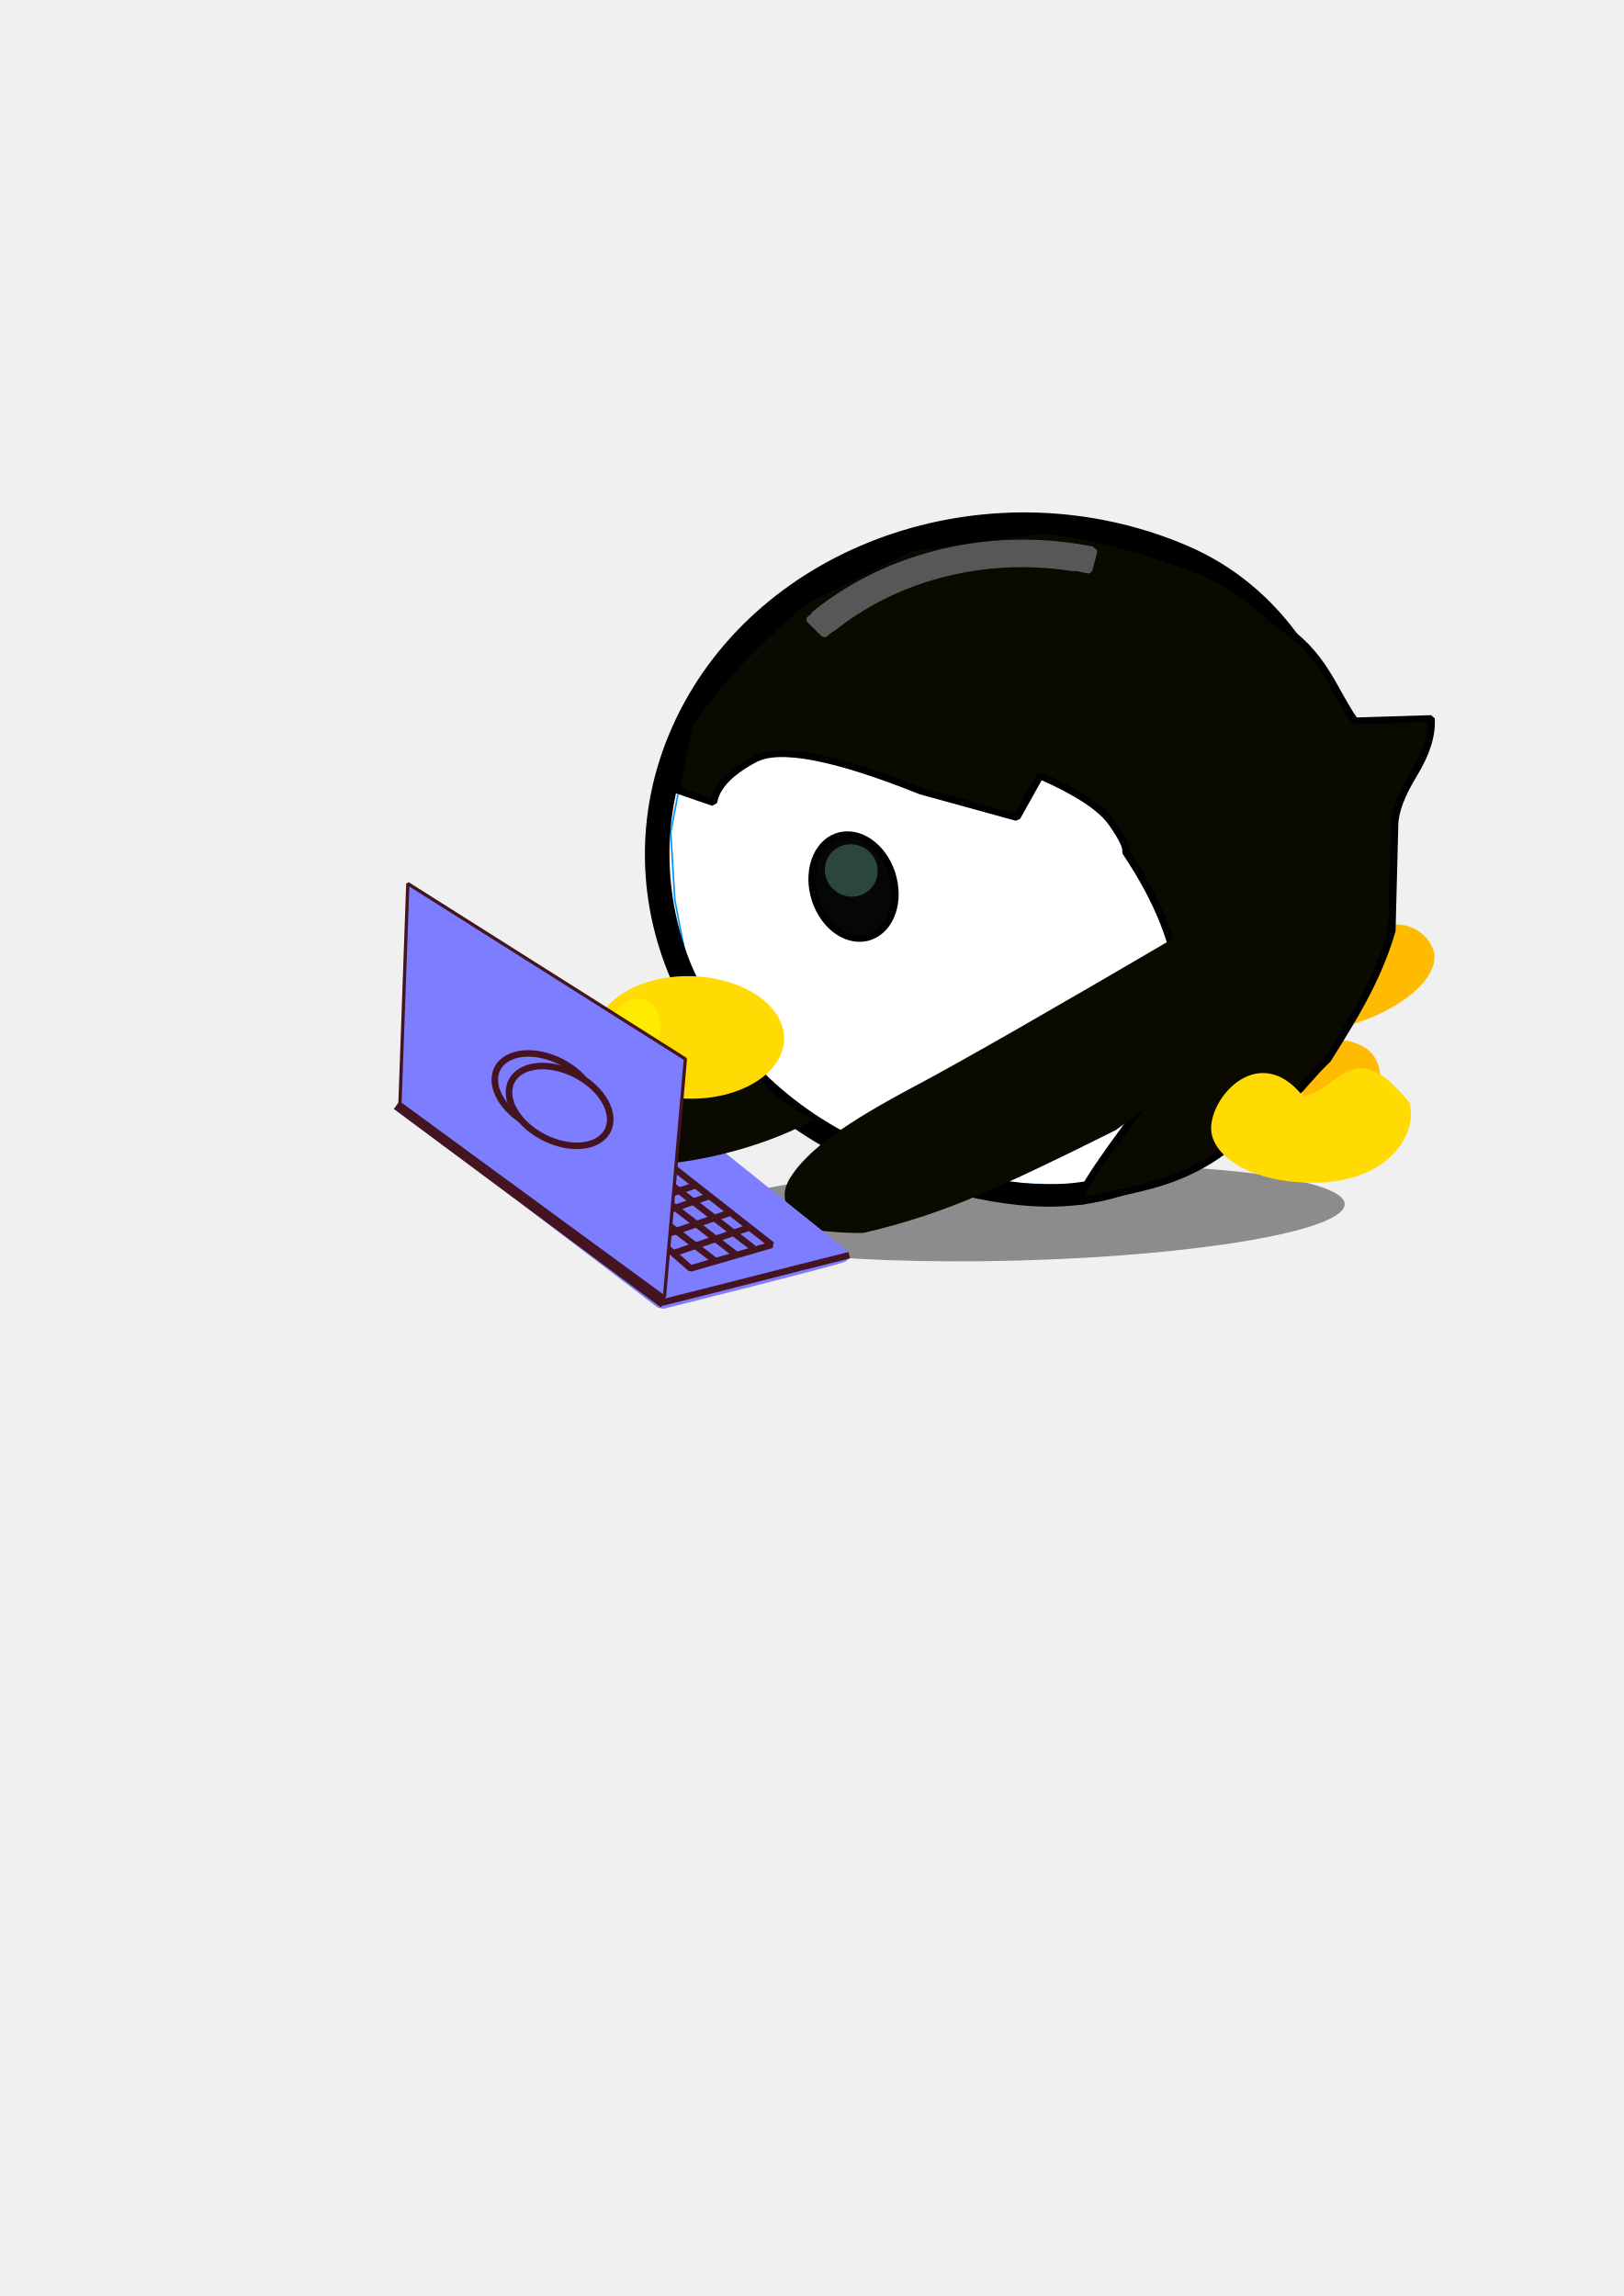
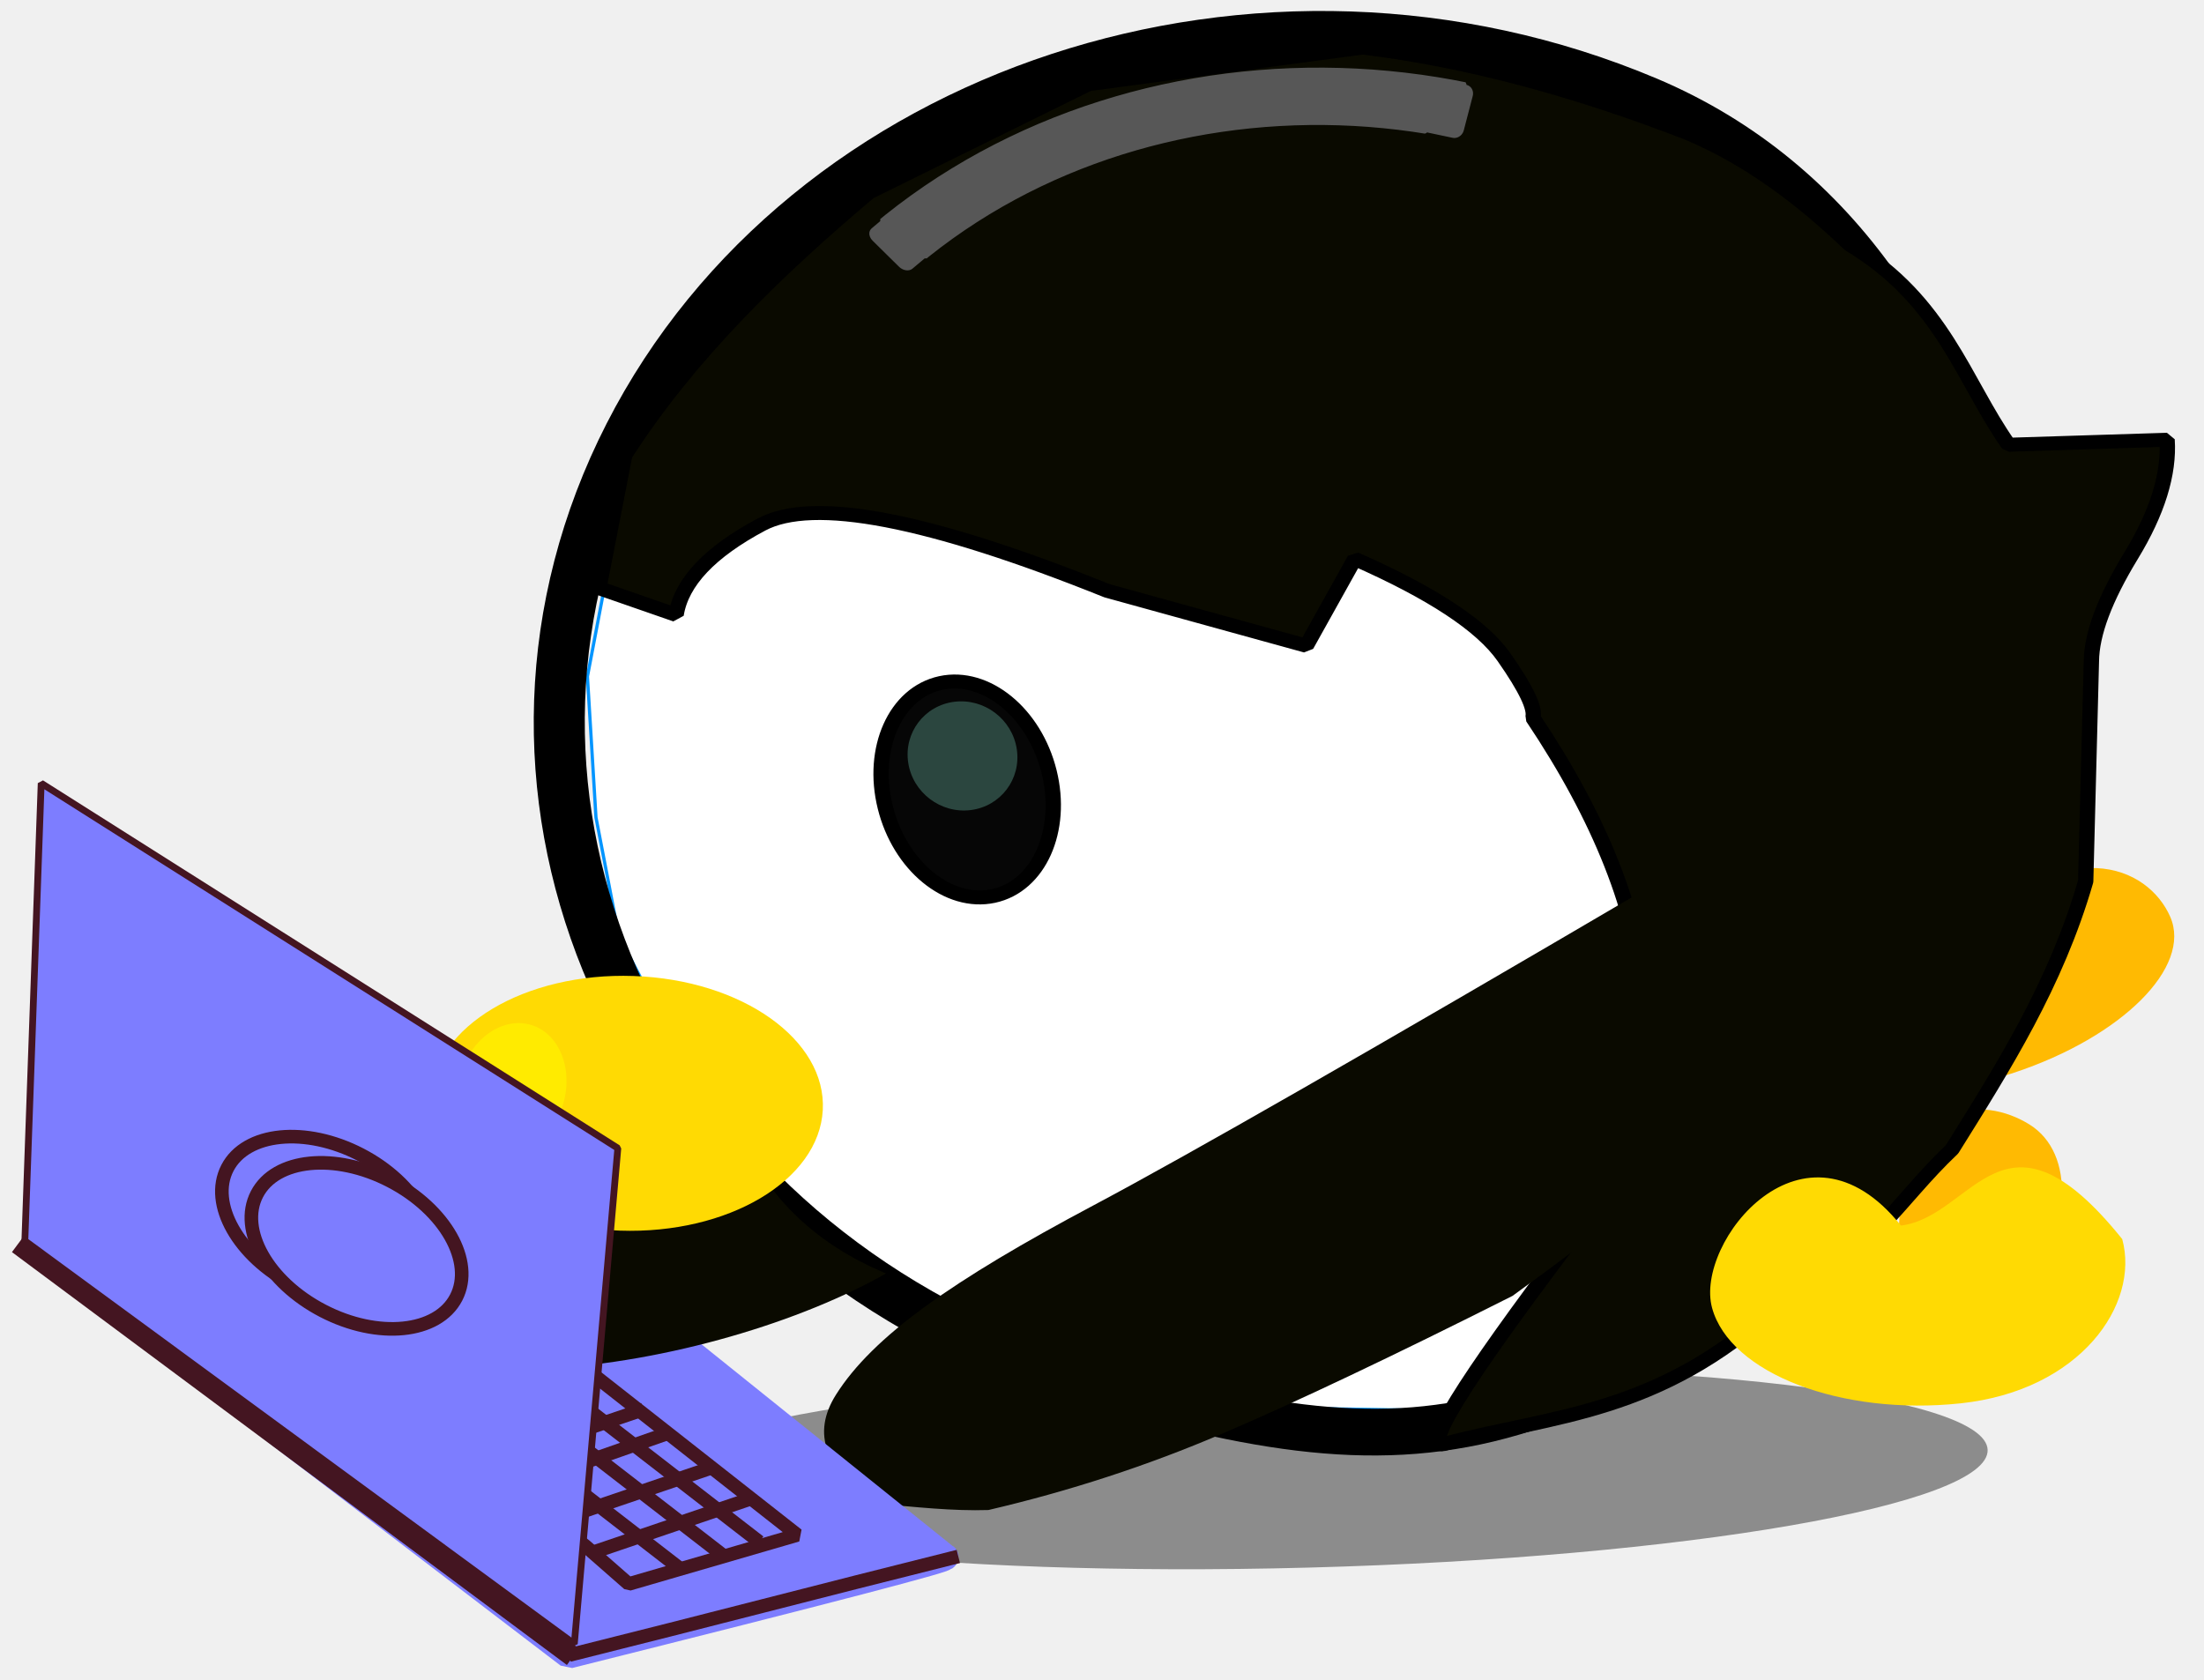
- <svg xmlns="http://www.w3.org/2000/svg" width="595.2pt" height="841.92pt" viewBox="0 0 595.2 841.92">
-   <defs />
-   <ellipse id="shape0" transform="matrix(0.02888769 0.8910587 -0.98217 0.02620792 492.4323 423.949)" rx="19.68" ry="122.488" cx="19.68" cy="122.488" fill="#8c8c8c" fill-rule="evenodd" stroke-opacity="0" stroke="#000000" stroke-width="0" stroke-linecap="square" stroke-linejoin="bevel" />
-   <path id="shape41" transform="matrix(0.6432508 -0.8502873 0.9261286 0.5765172 456.2845 419.9957)" fill="#ffba02" fill-rule="evenodd" stroke-opacity="0" stroke="#000000" stroke-width="0" stroke-linecap="square" stroke-linejoin="bevel" d="M50.619 12.462C50.619 3.625 43.301 -6.381 25.151 5.305C11.173 5.305 1.71176e-15 3.625 0 12.462C-1.71176e-15 21.298 11.332 28.462 25.309 28.462C39.288 28.462 50.619 21.298 50.619 12.462Z" />
-   <path id="shape411" transform="matrix(1.011846 -0.336048 0.4363533 0.999841 450.73 358.0189)" fill="#ffba02" fill-rule="evenodd" stroke-opacity="0" stroke="#000000" stroke-width="0" stroke-linecap="square" stroke-linejoin="bevel" d="M68.25 12.462C68.25 3.625 58.383 -6.381 33.911 5.305C15.065 5.305 2.30798e-15 3.625 0 12.462C-2.30798e-15 21.298 15.278 28.462 34.125 28.462C52.972 28.462 68.25 21.298 68.25 12.462Z" />
-   <path id="shape1" transform="matrix(0.5594282 -0.7394856 0.8152049 0.5074669 199.0297 351.1983)" fill="#ffffff" fill-rule="evenodd" stroke="#0295ff" stroke-width="0.576" stroke-linecap="square" stroke-linejoin="bevel" d="M6.84 92.52L15.84 68.4L30.24 43.56L47.16 27L69.12 10.08L91.08 0L152.28 18.72L185.76 116.28L168.48 180L130.32 211.68L108 221.04L52.08 221.76L37.44 218.88L16.56 187.2L4.32 157.68L0.72 126.72L0 102.24C0 102.24 2.28 99 6.84 92.52Z" />
-   <path id="shape01" transform="matrix(0.4786036 -0.9354032 1.018836 0.4289514 196.8317 372.8382)" fill="none" stroke="#000000" stroke-width="8" stroke-linecap="round" stroke-linejoin="round" d="M236.25 120.486C236.25 53.943 183.364 4.07441e-15 118.125 0C52.886 -4.07441e-15 7.98916e-15 53.943 0 120.486C6.261 185.929 14.817 204.515 88.951 235.484C154.189 235.484 236.25 187.028 236.25 120.486Z" />
-   <path id="shape11" transform="matrix(0.6432508 -0.8502873 0.9261286 0.5765172 208.5995 323.5403)" fill="#0a0a00" fill-rule="evenodd" stroke="#000000" stroke-width="2.4" stroke-linecap="square" stroke-linejoin="bevel" d="M46.718 10.029L49.718 22.654C54.791 20.129 61.541 20.871 69.969 24.881C78.396 28.892 85.396 45.972 90.969 76.123L100.719 107.313L117.219 105.085C119.219 118.452 118.969 128.106 116.469 134.047C113.969 139.988 111.969 143.206 110.469 143.701C93.877 181.094 70.502 199.784 40.344 199.77C10.185 199.757 -3.064 200.995 0.594 203.483C14.08 214.668 23.333 228.11 48.968 232.817C64.723 240.126 74.266 238.21 86.469 240.243C102.651 238.847 118.812 237.551 135.969 231.331L167.469 210.538C171.341 207.889 177.466 206.156 185.844 205.339C194.221 204.524 200.721 202.296 205.344 198.656L190.719 178.605C195.719 166.569 205.232 156.112 204.969 138.503C207.182 127.859 208.239 117.214 206.469 106.57C202.848 88.342 197.586 71.332 189.969 56.072L160.719 24.139L126.219 6.316C106.719 1.861 87.219 -1.078 67.719 0.375C67.719 0.375 60.718 3.593 46.718 10.029Z" />
-   <ellipse id="shape2" transform="matrix(1.100007 -0.2371281 0.2479314 0.9995653 293.8138 309.4487)" rx="13.144" ry="18.774" cx="13.144" cy="18.774" fill="#060606" fill-rule="evenodd" stroke="#000000" stroke-width="2.4" stroke-linecap="square" stroke-linejoin="bevel" />
-   <path id="shape42" transform="matrix(0.9843204 -0.1047655 0.3118452 1.143581 438.7859 395.969)" fill="#ffda03" fill-rule="evenodd" stroke-opacity="0" stroke="#000000" stroke-width="0" stroke-linecap="square" stroke-linejoin="bevel" d="M74.722 14.162C61.016 -9.891 49.98 8.404 36.812 8.606C25.667 -11.101 2.62339e-15 7.83 0 17.917C-2.62339e-15 28.005 17.366 36.182 38.789 36.182C60.211 36.182 74.722 24.25 74.722 14.162Z" />
-   <path id="shape6" transform="matrix(0.9769343 -0.564574 0.5616516 0.8610882 280.2179 429.8309)" fill="#0a0a00" fill-rule="evenodd" stroke-opacity="0" stroke="#000000" stroke-width="0" stroke-linecap="square" stroke-linejoin="bevel" d="M155.98 0.789C106.042 1.122 72.75 0.956 56.104 0.289C31.135 -0.711 15.975 0.789 6.166 6.289C-0.374 9.956 -1.711 16.497 2.153 25.914C6.872 29.731 11.591 33.683 16.309 36.539C28.571 40.706 40.944 43.622 53.429 45.289C65.913 46.956 82.559 48.456 103.367 49.789C142.009 45.456 164.601 39.289 171.14 31.289C180.949 19.289 180.949 19.289 155.98 0.789Z" />
-   <ellipse id="shape8" transform="matrix(-0.1345945 -0.8885128 0.9794913 -0.1220924 303.967 329.9231)" rx="10.74" ry="9.78" cx="10.74" cy="9.78" fill="#2b463f" fill-rule="evenodd" stroke-opacity="0" stroke="#000000" stroke-width="0" stroke-linecap="square" stroke-linejoin="bevel" />
-   <path id="shape9" transform="matrix(0.5947016 -0.7164777 0.7898411 0.539464 294.6032 228.3934)" fill="#575757" fill-rule="evenodd" stroke="#575757" stroke-width="0.576" stroke-linecap="square" stroke-linejoin="bevel" d="M4.118 10.591L0.943 10.018L0.707 9.942L0.499 9.809L0.322 9.626L0.18 9.4L0.076 9.138L0.015 8.848L0 8.537L0.034 8.212L1.284 1.374L1.405 0.959L1.595 0.601L1.841 0.313L2.129 0.108L2.445 0L2.774 0.001L5.141 0.428L5.171 0.129L6.357 0.359L9.314 1.011L12.241 1.737L15.135 2.536L17.996 3.407L20.824 4.348L23.617 5.359L26.375 6.439L29.097 7.586L31.781 8.799L34.428 10.077L37.036 11.419L39.604 12.825L42.131 14.292L44.617 15.821L47.061 17.409L49.461 19.056L51.817 20.76L54.129 22.522L56.394 24.338L58.613 26.209L60.785 28.133L62.908 30.11L64.982 32.137L67.006 34.215L68.978 36.342L70.899 38.516L72.767 40.738L74.582 43.005L76.342 45.316L78.047 47.672L79.695 50.069L81.287 52.508L82.82 54.988L84.295 57.506L85.71 60.063L87.065 62.657L88.358 65.287L89.274 67.268L88.775 67.268L88.954 67.673L89.033 67.929L89.048 68.192L89.004 68.456L88.905 68.712L88.754 68.954L88.556 69.173L88.313 69.364L88.03 69.517L81.681 72.299L81.41 72.395L81.138 72.447L80.871 72.458L80.614 72.428L80.374 72.36L80.155 72.255L79.964 72.115L79.806 71.941L79.686 71.734L77.703 67.268L77.356 67.268L76.317 65.261L75.041 62.934L73.71 60.641L72.327 58.385L70.891 56.165L69.404 53.983L67.866 51.84L66.277 49.736L64.64 47.673L62.954 45.652L61.221 43.673L59.44 41.738L57.614 39.847L55.742 38.003L53.826 36.204L51.866 34.454L49.863 32.752L47.818 31.099L45.731 29.497L43.604 27.947L41.437 26.449L39.231 25.005L36.987 23.615L34.705 22.281L32.386 21.003L30.032 19.782L27.642 18.62L25.218 17.517L22.761 16.475L20.27 15.494L17.748 14.576L15.194 13.721L12.61 12.93L9.997 12.204L7.354 11.545L4.683 10.953L4.093 10.839L4.118 10.591" />
-   <path id="shape3" transform="translate(147.6, 390.24)" fill="#7d7dff" fill-rule="evenodd" stroke="#7d7dff" stroke-width="4.8" stroke-linecap="square" stroke-linejoin="bevel" d="M95.04 87.36L0 14.88L73.92 0L161.28 70.08C163.2 70.08 141.12 75.84 95.04 87.36Z" />
-   <path id="shape4" transform="translate(193.68, 407.52)" fill="none" stroke="#441521" stroke-width="2.4" stroke-linecap="square" stroke-linejoin="bevel" d="M0 10.56L51.84 50.88L59.52 57.6L89.28 48.96L26.88 0C26.88 0 17.92 3.52 0 10.56Z" />
-   <path id="shape5" transform="translate(146.88, 406.26)" fill="none" stroke="#441521" stroke-width="3.6" stroke-linecap="square" stroke-linejoin="miter" stroke-miterlimit="2" d="M0 0L95.04 70.62" />
-   <path id="shape7" transform="translate(243.84, 460.56)" fill="none" stroke="#441521" stroke-width="2.4" stroke-linecap="square" stroke-linejoin="miter" stroke-miterlimit="2" d="M0 16.8C22.52 11.2 43.84 5.6 66.36 0" />
-   <path id="shape10" transform="translate(214.08, 409.68)" fill="none" stroke="#441521" stroke-width="2.4" stroke-linecap="square" stroke-linejoin="miter" stroke-miterlimit="2" d="M61.2 47.28L0 0" />
-   <path id="shape02" transform="translate(208.056, 412.344)" fill="none" stroke="#441521" stroke-width="2.4" stroke-linecap="square" stroke-linejoin="miter" stroke-miterlimit="2" d="M61.2 47.28L0 0" />
-   <path id="shape03" transform="translate(200.592, 414.768)" fill="none" stroke="#441521" stroke-width="2.4" stroke-linecap="square" stroke-linejoin="miter" stroke-miterlimit="2" d="M61.2 47.28L0 0" />
-   <path id="shape12" transform="translate(247.44, 450.48)" fill="none" stroke="#441521" stroke-width="2.4" stroke-linecap="square" stroke-linejoin="miter" stroke-miterlimit="2" d="M0 8.88L26.16 0" />
-   <path id="shape04" transform="translate(241.122, 444.814)" fill="none" stroke="#441521" stroke-width="2.4" stroke-linecap="square" stroke-linejoin="miter" stroke-miterlimit="2" d="M0 8.88L26.16 0" />
-   <path id="shape05" transform="translate(234.174, 438.748)" fill="none" stroke="#441521" stroke-width="2.4" stroke-linecap="square" stroke-linejoin="miter" stroke-miterlimit="2" d="M0 8.88L25.386 0" />
-   <path id="shape06" transform="translate(228.486, 434.752)" fill="none" stroke="#441521" stroke-width="2.4" stroke-linecap="square" stroke-linejoin="miter" stroke-miterlimit="2" d="M0 8.88L26.16 0" />
-   <ellipse id="shape13" transform="matrix(0.8879829 0.4598765 -0.4598765 0.8879829 183.1103 375.7395)" rx="19.8" ry="12.9" cx="19.8" cy="12.9" fill="#7d7dff" fill-rule="evenodd" stroke="#441521" stroke-width="2.4" stroke-linecap="square" stroke-linejoin="bevel" />
-   <ellipse id="shape07" transform="matrix(0.8879829 0.4598765 -0.4598765 0.8879829 198.7287 389.5855)" rx="15.461" ry="7.224" cx="15.461" cy="7.224" fill="#7d7dff" fill-rule="evenodd" stroke="#441521" stroke-width="2.4" stroke-linecap="square" stroke-linejoin="bevel" />
-   <path id="shape51" transform="matrix(0.97676 -0.6490834 0.5069077 0.8490265 202.2264 411.3461)" fill="#0a0a00" fill-rule="evenodd" stroke-opacity="0" stroke="#000000" stroke-width="0" stroke-linecap="square" stroke-linejoin="bevel" d="M17.6 0.393L17.579 0.392L16.259 0.372L14.975 0.389L13.73 0.444L12.525 0.537L11.362 0.667L10.243 0.836L9.169 1.044L8.142 1.291L7.164 1.578L6.237 1.906L5.362 2.273L4.6 2.651L3.899 3.057L3.257 3.49L2.673 3.951L2.148 4.439L1.683 4.952L1.275 5.49L0.924 6.053L0.63 6.639L0.392 7.247L0.211 7.877L0.086 8.529L0.015 9.2L0 9.891L0.039 10.6L0.131 11.328L0.278 12.073L0.477 12.834L0.73 13.611L1.034 14.403L1.389 15.208L1.796 16.027L2.255 16.858L2.765 17.701L3.324 18.555L3.933 19.419L4.589 20.292L5.297 21.175L6.051 22.064L6.855 22.961L7.705 23.864L8.603 24.773L9.547 25.686L10.538 26.603L11.574 27.523L12.656 28.446L13.783 29.37L14.954 30.296L16.169 31.22L17.428 32.145L18.729 33.068L20.076 33.987L21.462 34.905L22.891 35.819L24.362 36.727L25.968 37.687L27.592 38.621L29.231 39.532L30.881 40.417L32.544 41.277L34.217 42.111L35.897 42.92L37.584 43.701L39.276 44.455L40.97 45.182L42.665 45.881L44.36 46.552L46.052 47.194L47.74 47.807L49.424 48.391L51.098 48.944L52.764 49.468L54.419 49.96L56.06 50.422L57.689 50.852L59.301 51.25L60.894 51.616L62.468 51.948L64.021 52.248L65.551 52.515L67.056 52.747L68.535 52.944L69.985 53.107L71.071 53.205L70.746 52.68L69.475 50.444L68.308 48.184L67.245 45.902L66.287 43.597L65.437 41.273L64.696 38.928L64.064 36.564L63.544 34.18L63.137 31.78L62.846 29.362L62.669 26.928L62.61 24.478L62.669 22.028L62.846 19.594L63.137 17.176L63.544 14.775L64.064 12.392L64.696 10.027L64.755 9.839L63.746 9.354L61.984 8.554L60.158 7.772L58.453 7.08L56.732 6.419L55.003 5.788L53.263 5.189L51.517 4.622L49.768 4.086L48.018 3.582L46.269 3.111L44.524 2.672L42.785 2.264L41.054 1.891L39.335 1.55L37.63 1.242L35.942 0.968L34.27 0.726L32.621 0.519L30.996 0.347L29.396 0.208L27.825 0.104L26.285 0.034L24.778 0L23.308 0.001L21.876 0.037L20.484 0.108L19.137 0.215L17.835 0.359L17.6 0.393" />
-   <ellipse id="shape31" transform="matrix(1.131942 0.03892515 -0.0550192 1.021412 219.4471 356.7809)" rx="30.57" ry="21.968" cx="30.57" cy="21.968" fill="#ffda03" fill-rule="evenodd" stroke-opacity="0" stroke="#000000" stroke-width="0" stroke-linecap="square" stroke-linejoin="bevel" />
-   <ellipse id="shape71" transform="matrix(0.2009006 -0.8781514 0.9680692 0.1822407 220.6296 387.7288)" rx="13.138" ry="9.6" cx="13.138" cy="9.6" fill="#ffeb00" fill-rule="evenodd" stroke-opacity="0" stroke="#000000" stroke-width="0" stroke-linecap="square" stroke-linejoin="bevel" />
-   <g id="group0" transform="translate(146.64, 324)" fill="none">
-     <path id="shape14" fill="#7d7dff" fill-rule="evenodd" stroke="#441521" stroke-width="1.2" stroke-linecap="square" stroke-linejoin="bevel" d="M96.96 151.68L104.64 64.32L2.88 0L0 80.64C0 80.64 32.32 104.32 96.96 151.68Z" />
-     <ellipse id="shape08" transform="matrix(0.8879829 0.4598765 -0.4598765 0.8879829 41.67647 56.35481)" rx="19.8" ry="12.9" cx="19.8" cy="12.9" fill="#7d7dff" fill-rule="evenodd" stroke="#441521" stroke-width="2.4" stroke-linecap="square" stroke-linejoin="bevel" />
-     <ellipse id="shape09" transform="matrix(0.8879829 0.4598765 -0.4598765 0.8879829 46.88259 60.97015)" rx="19.8" ry="12.9" cx="19.8" cy="12.9" fill="#7d7dff" fill-rule="evenodd" stroke="#441521" stroke-width="2.4" stroke-linecap="square" stroke-linejoin="bevel" />
+ <svg xmlns="http://www.w3.org/2000/svg" width="332" height="253" xml:space="preserve" overflow="hidden">
+   <defs>
+     <clipPath id="clip0">
+       <rect x="328" y="144" width="332" height="253" />
+     </clipPath>
+   </defs>
+   <g clip-path="url(#clip0)" transform="translate(-328 -144)">
+     <path d="M29.999 93.356C29.999 144.914 23.284 186.711 14.999 186.711 6.716 186.711 4.9333e-07 144.914 4.9333e-07 93.356 4.9333e-07 41.797 6.716-1.1944e-06 14.999-1.1944e-06 23.284-1.1944e-06 29.999 41.797 29.999 93.356Z" fill="#8C8C8C" fill-rule="evenodd" transform="matrix(0.0323545 0.999476 -1.10004 0.0293967 626.922 347.452)" />
+     <path d="M46.113 11.352C46.113 3.303 39.446-5.813 22.912 4.833 10.178 4.833 1.55939e-15 3.303 0 11.352-1.55939e-15 19.402 10.323 25.928 23.057 25.928 35.79 25.928 46.113 19.402 46.113 11.352Z" fill="#FFBA02" fill-rule="evenodd" transform="matrix(0.602748 -0.797932 0.867814 0.541019 596.065 344.073)" />
+     <path d="M62.125 11.344C62.125 3.3 53.144-5.809 30.868 4.829 13.713 4.829 2.10086e-15 3.3 0 11.344-2.10086e-15 19.387 13.907 25.908 31.063 25.908 48.218 25.908 62.125 19.387 62.125 11.344Z" fill="#FFBA02" fill-rule="evenodd" transform="matrix(0.94889 -0.315608 0.409204 0.939025 591.324 291.089)" />
+     <path d="M5.419 73.301 12.55 54.192 23.958 34.511 37.364 21.391 54.762 7.986 72.16 0 120.648 14.831 147.173 92.126 133.482 142.61 103.249 167.709 85.566 175.124 41.262 175.695 29.663 173.413 13.12 148.314 3.423 124.926 0.57 100.397 0 81.002C0 81.002 1.806 78.435 5.419 73.301Z" stroke="#0295FF" stroke-width="0.456" stroke-linecap="square" stroke-linejoin="bevel" fill="#FFFFFF" fill-rule="evenodd" transform="matrix(0.602748 -0.797932 0.878331 0.547575 376.466 285.258)" />
+     <path d="M212.15 108.195C212.15 48.441 164.659 3.65877e-15 106.075 0 47.491-3.65877e-15 7.17418e-15 48.441 0 108.195 5.622 166.962 13.305 183.652 79.877 211.462 138.46 211.462 212.15 167.949 212.15 108.195Z" stroke="#000000" stroke-width="7.184" stroke-linecap="round" stroke-linejoin="round" fill="none" transform="matrix(0.454959 -0.890512 0.968503 0.408366 374.59 303.758)" />
+     <path d="M42.56 9.136 45.293 20.637C49.914 18.337 56.063 19.013 63.74 22.667 71.418 26.32 77.795 41.88 82.871 69.347L91.754 97.761 106.785 95.731C108.607 107.908 108.379 116.703 106.102 122.115 103.824 127.527 102.002 130.459 100.636 130.91 85.52 164.974 64.226 182.001 36.752 181.988 9.279 181.976-2.792 183.104 0.541 185.37 12.827 195.56 21.256 207.805 44.61 212.093 58.962 218.752 67.656 217.006 78.772 218.858 93.514 217.586 108.236 216.406 123.866 210.739L152.562 191.797C156.089 189.384 161.669 187.805 169.301 187.061 176.933 186.319 182.854 184.289 187.066 180.973L173.742 162.707C178.297 151.742 186.964 142.216 186.724 126.174 188.74 116.478 189.703 106.78 188.09 97.084 184.792 80.478 179.998 64.983 173.059 51.081L146.413 21.99 114.984 5.754C97.22 1.696 79.455-0.982 61.691 0.341 61.691 0.341 55.314 3.273 42.56 9.136Z" stroke="#000000" stroke-width="2.186" stroke-linecap="square" stroke-linejoin="bevel" fill="#0A0A00" fill-rule="evenodd" transform="matrix(0.602748 -0.797932 0.867814 0.541019 384.635 261.614)" />
+     <path d="M23.132 16.52C23.132 25.643 17.953 33.039 11.566 33.039 5.178 33.039 3.55101e-07 25.643 3.55101e-07 16.52 3.55101e-07 7.396 5.178 5.06834e-07 11.566 5.06834e-07 17.953 5.06834e-07 23.132 7.396 23.132 16.52Z" stroke="#000000" stroke-width="2.112" stroke-linecap="square" stroke-linejoin="bevel" fill="#060606" fill-rule="evenodd" transform="matrix(1.06711 -0.230378 0.240517 0.971114 457.376 249.567)" />
+     <path d="M63.14 11.967C51.558-8.358 42.233 7.101 31.107 7.272 21.689-9.38 2.21677e-15 6.616 0 15.14-2.21677e-15 23.664 14.675 30.574 32.776 30.574 50.878 30.574 63.14 20.491 63.14 11.967Z" fill="#FFDA03" fill-rule="evenodd" transform="matrix(0.994367 -0.105992 0.315028 1.15697 581.128 323.533)" />
+     <path d="M136.839 0.692C93.029 0.985 63.822 0.838 49.219 0.254 27.314-0.624 14.015 0.692 5.409 5.517-0.328 8.734-1.501 14.473 1.889 22.734 6.029 26.082 10.168 29.55 14.308 32.055 25.065 35.71 35.92 38.269 46.872 39.731 57.825 41.193 72.428 42.509 90.682 43.679 124.582 39.877 144.402 34.468 150.138 27.449 158.744 16.922 158.744 16.922 136.839 0.692Z" fill="#0A0A00" fill-rule="evenodd" transform="matrix(0.950588 -0.550164 0.546505 0.839111 445.77 352.481)" />
+     <path d="M16.501 7.513C16.501 11.663 12.807 15.026 8.251 15.026 3.694 15.026-2.4957e-07 11.663-2.4957e-07 7.513-2.4957e-07 3.364 3.694 6.37415e-08 8.251 6.37415e-08 12.807 6.37415e-08 16.501 3.364 16.501 7.513Z" fill="#2B463F" fill-rule="evenodd" transform="matrix(-0.149557 -0.988753 1.08838 -0.135867 466.043 267.07)" />
+     <path d="M3.276 8.426 0.75 7.97 0.562 7.909 0.397 7.803 0.256 7.658 0.143 7.478 0.061 7.27 0.012 7.039 0 6.792 0.027 6.533 1.022 1.093 1.117 0.763 1.269 0.478 1.465 0.249 1.694 0.086 1.945 0 2.207 0.001 4.09 0.34 4.113 0.103 5.057 0.286 7.41 0.804 9.738 1.382 12.04 2.017 14.316 2.71 16.566 3.459 18.788 4.263 20.982 5.122 23.148 6.035 25.283 7 27.389 8.017 29.463 9.084 31.506 10.203 33.517 11.37 35.495 12.586 37.439 13.85 39.348 15.16 41.222 16.515 43.062 17.917 44.864 19.362 46.629 20.85 48.357 22.381 50.046 23.954 51.696 25.566 53.306 27.219 54.875 28.912 56.403 30.641 57.889 32.409 59.333 34.212 60.733 36.051 62.089 37.925 63.4 39.832 64.667 41.772 65.886 43.745 67.06 45.748 68.186 47.782 69.263 49.846 70.292 51.938 71.021 53.514 70.624 53.514 70.766 53.837 70.829 54.04 70.841 54.249 70.806 54.459 70.727 54.663 70.607 54.856 70.45 55.03 70.256 55.182 70.031 55.303 64.98 57.517 64.765 57.593 64.548 57.634 64.336 57.643 64.132 57.619 63.941 57.565 63.766 57.482 63.614 57.37 63.489 57.232 63.393 57.067 61.816 53.514 61.54 53.514 60.713 51.918 59.698 50.066 58.639 48.242 57.539 46.447 56.397 44.681 55.214 42.946 53.99 41.241 52.726 39.567 51.423 37.926 50.082 36.318 48.704 34.744 47.287 33.204 45.834 31.7 44.345 30.233 42.821 28.802 41.261 27.41 39.668 26.055 38.041 24.741 36.381 23.466 34.689 22.233 32.965 21.041 31.21 19.892 29.424 18.787 27.609 17.725 25.764 16.709 23.892 15.737 21.99 14.813 20.062 13.935 18.107 13.107 16.125 12.326 14.119 11.596 12.087 10.916 10.032 10.286 7.953 9.709 5.85 9.184 3.726 8.714 3.256 8.623 3.276 8.426" stroke="#575757" stroke-width="0.458" stroke-linecap="square" stroke-linejoin="bevel" fill="#575757" fill-rule="evenodd" transform="matrix(0.638124 -0.769934 0.847512 0.579713 458.05 180.273)" />
+     <path d="M81.129 74.573 0 12.702 63.1 0 137.673 59.822C139.312 59.822 120.464 64.739 81.129 74.573Z" stroke="#7D7DFF" stroke-width="4.097" stroke-linecap="square" stroke-linejoin="bevel" fill="#7D7DFF" fill-rule="evenodd" transform="matrix(1 0 0 1.00149 332.564 318.635)" />
+     <path d="M0 9.014 44.252 43.432 50.808 49.169 76.212 41.794 22.945 0C22.945 0 15.297 3.005 0 9.014Z" stroke="#441521" stroke-width="2.049" stroke-linecap="square" stroke-linejoin="bevel" fill="none" transform="matrix(1 0 0 1.00149 371.899 333.407)" />
+     <path d="M0 0 81.129 60.283" stroke="#441521" stroke-width="3.073" stroke-linecap="square" stroke-miterlimit="2" fill="none" transform="matrix(1 0 0 1.00149 331.949 332.33)" />
+     <path d="M0 14.341C19.224 9.561 37.423 4.78 56.647 0" stroke="#441521" stroke-width="2.049" stroke-linecap="square" stroke-miterlimit="2" fill="none" transform="matrix(1 0 0 1.00149 414.717 378.751)" />
+     <path d="M52.242 40.359 0 0" stroke="#441521" stroke-width="2.049" stroke-linecap="square" stroke-miterlimit="2" fill="none" transform="matrix(1 0 0 1.00149 389.313 335.254)" />
+     <path d="M52.242 40.359 0 0" stroke="#441521" stroke-width="2.049" stroke-linecap="square" stroke-miterlimit="2" fill="none" transform="matrix(1 0 0 1.00149 384.171 337.531)" />
+     <path d="M52.242 40.359 0 0" stroke="#441521" stroke-width="2.049" stroke-linecap="square" stroke-miterlimit="2" fill="none" transform="matrix(1 0 0 1.00149 377.799 339.604)" />
+     <path d="M0 7.58 22.331 0" stroke="#441521" stroke-width="2.049" stroke-linecap="square" stroke-miterlimit="2" fill="none" transform="matrix(1 0 0 1.00149 417.79 370.134)" />
+     <path d="M0 7.58 22.331 0" stroke="#441521" stroke-width="2.049" stroke-linecap="square" stroke-miterlimit="2" fill="none" transform="matrix(1 0 0 1.00149 412.397 365.29)" />
+     <path d="M0 7.58 21.67 0" stroke="#441521" stroke-width="2.049" stroke-linecap="square" stroke-miterlimit="2" fill="none" transform="matrix(1 0 0 1.00149 406.466 360.104)" />
+     <path d="M0 7.58 22.331 0" stroke="#441521" stroke-width="2.049" stroke-linecap="square" stroke-miterlimit="2" fill="none" transform="matrix(1 0 0 1.00149 401.61 356.688)" />
+     <path d="M33.814 11.015C33.814 17.099 26.245 22.03 16.907 22.03 7.57 22.03-3.40947e-07 17.099-3.40947e-07 11.015-3.40947e-07 4.932 7.57-3.36074e-07 16.907-3.36074e-07 26.245-3.36074e-07 33.814 4.932 33.814 11.015Z" stroke="#441521" stroke-width="2.049" stroke-linecap="square" stroke-linejoin="bevel" fill="#7D7DFF" fill-rule="evenodd" transform="matrix(0.887704 0.460415 -0.459732 0.889023 362.877 306.238)" />
+     <path d="M26.405 6.169C26.405 9.575 20.494 12.337 13.202 12.337 5.911 12.337-2.58306e-07 9.575-2.58306e-07 6.169-2.58306e-07 2.762 5.911 1.0359e-07 13.202 1.0359e-07 20.494 1.0359e-07 26.405 2.762 26.405 6.169Z" stroke="#441521" stroke-width="2.049" stroke-linecap="square" stroke-linejoin="bevel" fill="#7D7DFF" fill-rule="evenodd" transform="matrix(0.887704 0.460415 -0.459732 0.889023 376.209 318.075)" />
+     <path d="M14.854 0.331 14.837 0.331 13.722 0.314 12.639 0.329 11.588 0.375 10.571 0.453 9.589 0.563 8.645 0.706 7.738 0.881 6.872 1.09 6.047 1.332 5.264 1.608 4.526 1.918 3.882 2.237 3.29 2.58 2.749 2.945 2.256 3.335 1.813 3.746 1.421 4.179 1.076 4.634 0.78 5.108 0.532 5.603 0.331 6.116 0.178 6.648 0.073 7.198 0.013 7.765 0 8.348 0.033 8.946 0.11 9.561 0.234 10.19 0.403 10.832 0.616 11.487 0.873 12.156 1.172 12.835 1.516 13.526 1.903 14.228 2.334 14.94 2.805 15.66 3.319 16.389 3.873 17.126 4.47 17.871 5.107 18.622 5.786 19.379 6.503 20.141 7.26 20.908 8.058 21.679 8.894 22.452 9.768 23.229 10.681 24.008 11.633 24.788 12.621 25.569 13.647 26.349 14.709 27.13 15.807 27.909 16.943 28.685 18.113 29.459 19.32 30.23 20.561 30.997 21.916 31.807 23.287 32.596 24.67 33.364 26.063 34.111 27.466 34.837 28.878 35.541 30.297 36.224 31.72 36.883 33.148 37.52 34.578 38.133 36.008 38.723 37.439 39.289 38.867 39.831 40.292 40.349 41.713 40.841 43.126 41.308 44.532 41.75 45.928 42.166 47.314 42.555 48.688 42.918 50.049 43.254 51.393 43.563 52.722 43.843 54.033 44.097 55.324 44.321 56.594 44.517 57.842 44.684 59.066 44.821 59.983 44.904 59.708 44.461 58.636 42.574 57.65 40.666 56.754 38.74 55.945 36.795 55.228 34.833 54.602 32.854 54.069 30.859 53.63 28.848 53.287 26.821 53.041 24.781 52.892 22.727 52.841 20.659 52.892 18.591 53.041 16.537 53.287 14.496 53.63 12.47 54.069 10.459 54.602 8.463 54.652 8.304 53.801 7.894 52.313 7.22 50.772 6.559 49.333 5.975 47.881 5.417 46.421 4.885 44.953 4.38 43.479 3.901 42.004 3.449 40.526 3.023 39.05 2.625 37.577 2.255 36.11 1.911 34.649 1.596 33.198 1.308 31.759 1.048 30.334 0.817 28.924 0.613 27.532 0.438 26.16 0.293 24.809 0.176 23.484 0.088 22.184 0.029 20.912 0 19.672 0.001 18.463 0.031 17.288 0.091 16.151 0.182 15.052 0.303 14.854 0.331" fill="#0A0A00" fill-rule="evenodd" transform="matrix(0.98792 -0.657475 0.512699 0.860003 379.195 336.678)" />
+     <path d="M53.455 19.206C53.455 29.814 41.488 38.412 26.727 38.412 11.966 38.412 4.74573e-07 29.814 4.74573e-07 19.206 4.74573e-07 8.599 11.966-5.00368e-08 26.727-5.00369e-08 41.488-5.00369e-08 53.455 8.599 53.455 19.206Z" fill="#FFDA03" fill-rule="evenodd" transform="matrix(1.10518 0.0380613 -0.0537183 0.998743 393.895 290.031)" />
+     <path d="M20.234 7.393C20.234 11.476 15.704 14.785 10.117 14.785 4.529 14.785 3.36179e-07 11.476 3.36179e-07 7.393 3.36179e-07 3.31 4.529 2.93756e-07 10.117 2.93756e-07 15.704 2.93756e-07 20.234 3.31 20.234 7.393Z" fill="#FFEB00" fill-rule="evenodd" transform="matrix(0.222701 -0.974887 1.07312 0.202316 394.904 316.488)" />
+     <path d="M82.767 129.478 89.323 54.905 2.458 0 0 68.836C0 68.836 27.589 89.05 82.767 129.478Z" stroke="#441521" stroke-width="1.024" stroke-linecap="square" stroke-linejoin="bevel" fill="#7D7DFF" fill-rule="evenodd" transform="matrix(1 0 0 1.00149 331.745 262.007)" />
+     <path d="M33.814 11.015C33.814 17.099 26.245 22.03 16.907 22.03 7.57 22.03-3.40947e-07 17.099-3.40947e-07 11.015-3.40947e-07 4.932 7.57-3.36074e-07 16.907-3.36074e-07 26.245-3.36074e-07 33.814 4.932 33.814 11.015Z" stroke="#441521" stroke-width="2.049" stroke-linecap="square" stroke-linejoin="bevel" fill="#7D7DFF" fill-rule="evenodd" transform="matrix(0.887704 0.460415 -0.459732 0.889023 367.321 310.184)" />
+     <path d="M33.814 11.015C33.814 17.099 26.245 22.03 16.907 22.03 7.57 22.03-3.40947e-07 17.099-3.40947e-07 11.015-3.40947e-07 4.932 7.57-3.36074e-07 16.907-3.36074e-07 26.245-3.36074e-07 33.814 4.932 33.814 11.015Z" stroke="#441521" stroke-width="2.049" stroke-linecap="square" stroke-linejoin="bevel" fill="#7D7DFF" fill-rule="evenodd" transform="matrix(0.887704 0.460415 -0.459732 0.889023 371.765 314.13)" />
  </g>
</svg>
